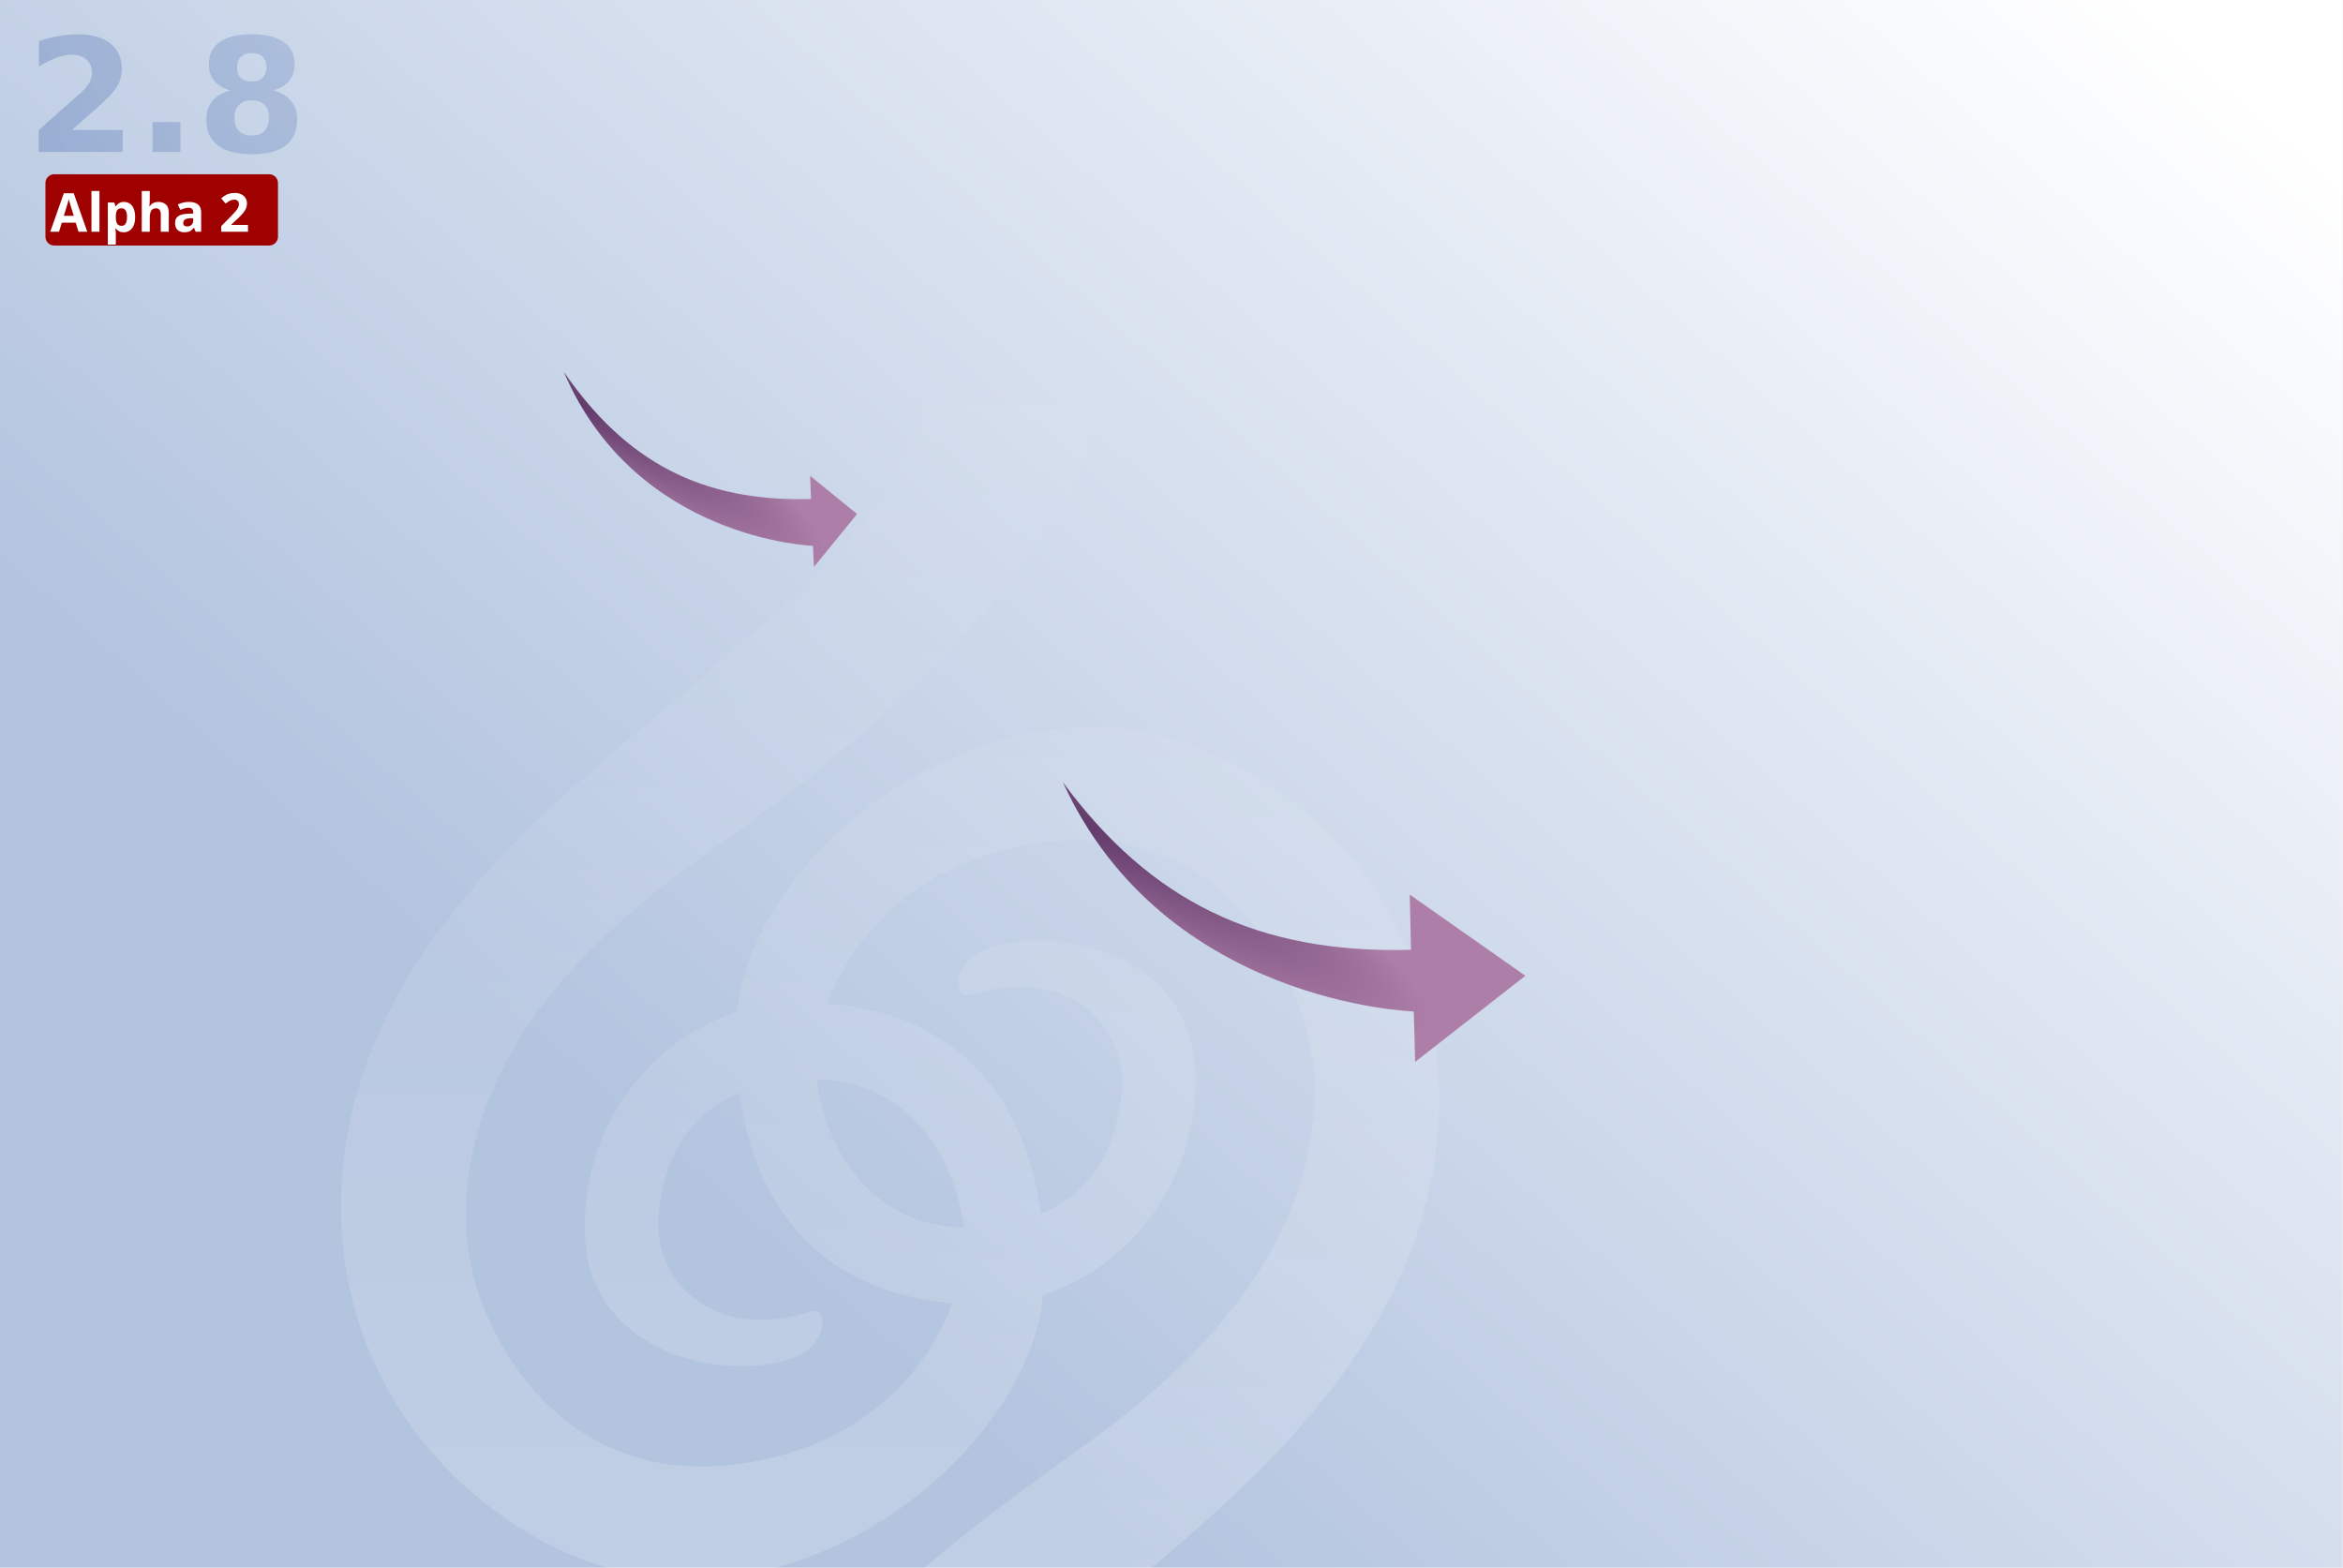
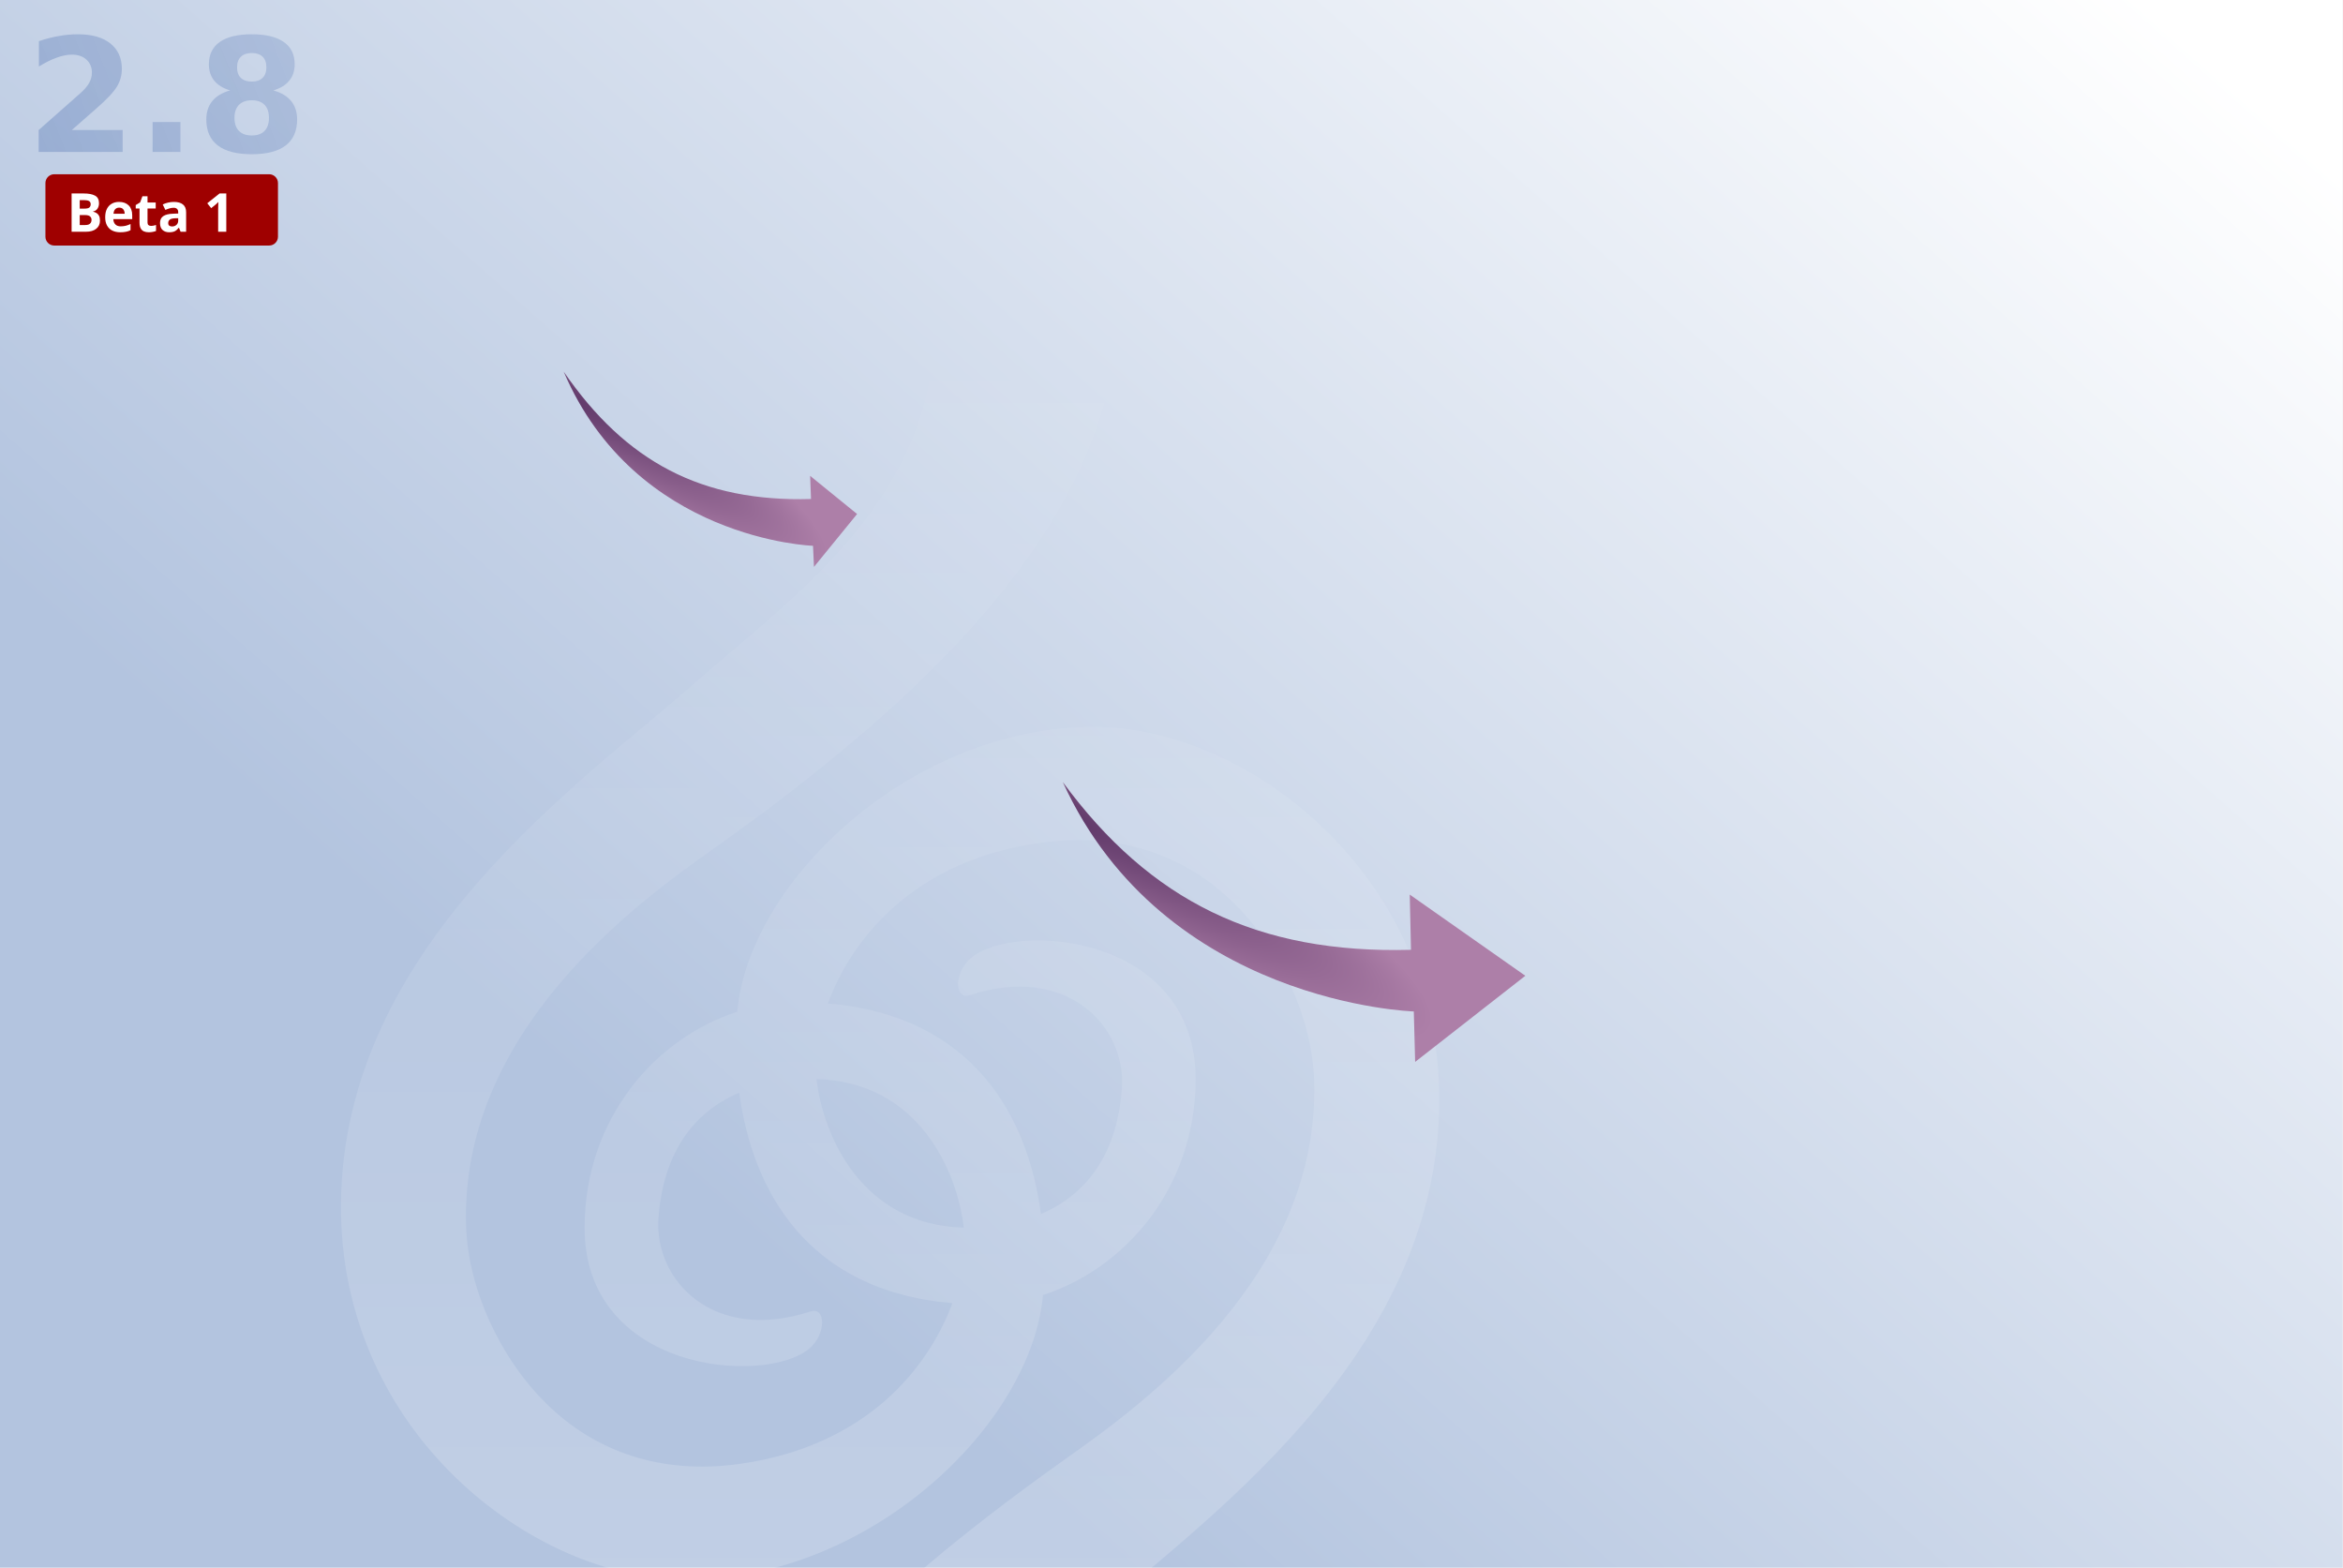
<svg xmlns="http://www.w3.org/2000/svg" xmlns:xlink="http://www.w3.org/1999/xlink" width="568" height="380" id="svg2" version="1.0">
  <defs id="defs4">
    <linearGradient id="linearGradient6206">
      <stop style="stop-color:#174398;stop-opacity:0.304;" offset="0" id="stop6208" />
      <stop style="stop-color:#174398;stop-opacity:0.081;" offset="1" id="stop6210" />
    </linearGradient>
    <linearGradient id="linearGradient6562">
      <stop style="stop-color:#b3c4df;stop-opacity:1;" offset="0" id="stop6564" />
      <stop style="stop-color:#ffffff;stop-opacity:1;" offset="1" id="stop6566" />
    </linearGradient>
    <linearGradient id="linearGradient8252">
      <stop style="stop-color:#ffffff;stop-opacity:0;" offset="0" id="stop8254" />
      <stop style="stop-color:#ffffff;stop-opacity:0.893;" offset="1" id="stop8256" />
    </linearGradient>
    <linearGradient id="linearGradient6897">
      <stop id="stop6899" style="stop-color:#5c3566;stop-opacity:1;" offset="0" />
      <stop id="stop6901" style="stop-color:#ad7fa8;stop-opacity:1;" offset="1" />
    </linearGradient>
    <linearGradient xlink:href="#linearGradient6562" id="linearGradient5526" gradientUnits="userSpaceOnUse" x1="24.867" y1="2743.993" x2="266.825" y2="2454.39" gradientTransform="matrix(1.151927,0,0,1.220193,233.5487,-3078.408)" />
    <linearGradient xlink:href="#linearGradient8252" id="linearGradient5540" gradientUnits="userSpaceOnUse" gradientTransform="translate(-2396.349,704.5859)" x1="2609.625" y1="-733.625" x2="2609.625" y2="-324.812" />
    <radialGradient xlink:href="#linearGradient6897" id="radialGradient6336" cx="164.564" cy="3692.425" fx="164.564" fy="3692.425" r="73.639" gradientTransform="matrix(1.242284,0.7337163,-0.1319094,0.2233377,535.5265,-854.2616)" gradientUnits="userSpaceOnUse" />
    <linearGradient xlink:href="#linearGradient6206" id="linearGradient6215" x1="120.051" y1="3693.115" x2="333.141" y2="3610.13" gradientUnits="userSpaceOnUse" gradientTransform="translate(-176.8,-3730.12)" />
    <radialGradient xlink:href="#linearGradient6897" id="radialGradient3028" gradientUnits="userSpaceOnUse" gradientTransform="matrix(0.8825016,0.5571656,-0.0937066,0.169597,333.3205,-727.6661)" cx="164.564" cy="3692.425" fx="164.564" fy="3692.425" r="73.639" />
  </defs>
  <g id="layer1" transform="translate(2.512011,104.2266)" style="display:inline">
    <g id="g3870" transform="translate(635.664,2901.013)" />
    <g id="g3915" transform="translate(847.6669,2546.493)" />
    <g id="g4049" transform="translate(396.7015,776.3528)" />
    <rect style="fill:#eeeeec;fill-opacity:1;fill-rule:nonzero;stroke:none;stroke-width:2;marker:none;visibility:visible;display:none;overflow:visible;enable-background:accumulate" id="rect6284" width="48" height="48" x="-1661.813" y="-2051.117" />
    <rect y="-1975.117" x="-1654.876" height="32" width="32" id="rect6592" style="fill:#eeeeec;fill-opacity:1;fill-rule:nonzero;stroke:none;stroke-width:2;marker:none;visibility:visible;display:none;overflow:visible;enable-background:accumulate" />
    <rect style="fill:#eeeeec;fill-opacity:1;fill-rule:nonzero;stroke:none;stroke-width:2;marker:none;visibility:visible;display:none;overflow:visible;enable-background:accumulate" id="rect6749" width="22" height="22" x="-1654.876" y="-1924.055" />
    <rect y="-1882.113" x="-1654.876" height="16" width="16" id="rect6833" style="fill:#eeeeec;fill-opacity:1;fill-rule:nonzero;stroke:none;stroke-width:2;marker:none;visibility:visible;display:none;overflow:visible;enable-background:accumulate" />
    <rect y="-1925.117" x="-1630.876" height="24" width="24" id="rect8104" style="fill:#eeeeec;fill-opacity:1;fill-rule:nonzero;stroke:none;stroke-width:2;marker:none;visibility:visible;display:none;overflow:visible;enable-background:accumulate" />
    <flowRoot xml:space="preserve" id="flowRoot6492" style="font-size:12px;font-style:normal;font-weight:normal;fill:#000000;fill-opacity:1;stroke:none;font-family:Bitstream Vera Sans" transform="translate(126.2,-84.12027)">
      <flowRegion id="flowRegion6494">
        <rect id="rect6496" width="375.557" height="111.901" x="3084.162" y="-680.943" />
      </flowRegion>
      <flowPara id="flowPara6498" />
    </flowRoot>
    <text xml:space="preserve" style="font-size:12px;font-style:normal;font-weight:normal;fill:#000000;fill-opacity:1;stroke:none;font-family:Bitstream Vera Sans" x="3258.283" y="-672.06" id="text6500">
      <tspan id="tspan6502" x="3258.283" y="-672.06" />
    </text>
    <rect style="fill:url(#linearGradient5526);fill-opacity:1;fill-rule:nonzero;stroke:none;stroke-width:1.364px;marker:none;visibility:visible;display:inline;overflow:visible;enable-background:accumulate" id="rect5451" width="567.9" height="380.7" x="-2.512" y="-104.927" ry="0" />
    <path style="opacity:0.271;fill:url(#linearGradient5540);fill-opacity:1;fill-rule:evenodd;stroke:none;display:inline" d="m 223.775,-29.039 c 0.046,1.018 0.047,2.039 0.062,3.062 0.613,42.702 -34.43,66.607 -57.625,87.063 -27.696,24.424 -85.6,64.028 -86.062,126.594 -0.407,55.265 46.557,91.027 83.687,91.031 44.471,0.006 83.644,-37.476 86.5,-69 19.767,-6.406 36.889,-25.765 37,-52.188 0.146,-35.074 -43.395,-38.523 -54.375,-29.594 -4.264,3.469 -4.15,10.333 -0.375,9.094 23.444,-7.703 37.95,7.492 36.875,22.594 -1.063,14.914 -7.749,25.416 -19.625,30.438 -3.149,-23.499 -16.27,-48.015 -51.656,-51.031 5.75,-15.518 20.648,-34.641 51.625,-38.969 19.148,-2.675 35.032,3.128 46.625,14.469 11.591,11.341 19.114,28.216 19.625,43 1.64,47.44 -41.574,78.681 -59.719,91.531 -54.458,38.569 -96.821,80.638 -98.719,130.719 l 45.156,0 c -0.048,-1.018 -0.018,-2.039 -0.031,-3.062 -0.615,-42.702 34.428,-66.639 57.625,-87.094 27.696,-24.424 85.569,-63.997 86.031,-126.562 0.409,-55.265 -46.557,-91.058 -83.688,-91.063 -44.478,-0.006 -83.651,37.506 -86.5,69.031 -19.767,6.406 -36.89,25.764 -37,52.188 -0.148,35.073 43.395,38.492 54.375,29.562 4.266,-3.469 4.148,-10.333 0.375,-9.094 -23.445,7.703 -37.919,-7.461 -36.844,-22.562 1.063,-14.912 7.721,-25.447 19.594,-30.469 3.142,23.509 16.254,48.013 51.656,51.031 -5.752,15.517 -20.651,34.641 -51.625,38.969 -19.146,2.675 -35.034,-3.096 -46.625,-14.438 -11.593,-11.341 -19.114,-28.216 -19.625,-43 -1.638,-47.441 41.608,-78.681 59.75,-91.531 54.458,-38.569 96.791,-80.638 98.687,-130.719 l -45.156,0 z m -28.344,186.406 c 24.774,0.603 34.157,22.422 35.688,36 -24.755,-0.605 -34.148,-22.421 -35.688,-36 z" id="path5518" />
    <path style="fill:url(#radialGradient6336);fill-opacity:1;fill-rule:evenodd;stroke:none" d="m 255.133,85.355 c 24.598,53.827 85.096,55.606 85.096,55.606 l 0.325,12.231 26.713,-20.877 -28.021,-19.681 0.301,13.386 c -37.253,0.995 -63.192,-11.794 -84.414,-40.666 z" id="path6326" />
    <text xml:space="preserve" style="font-size:38.439px;font-style:normal;font-weight:normal;fill:url(#linearGradient6215);fill-opacity:1;stroke:none;font-family:Bitstream Vera Sans" x="3.812" y="-67.386" id="text5419">
      <tspan id="tspan5421" x="3.812" y="-67.386" style="font-weight:bold;fill:url(#linearGradient6215);fill-opacity:1">2.8</tspan>
    </text>
    <rect style="fill:#9f0000;fill-opacity:1;fill-rule:nonzero;stroke:none;stroke-width:0.497;marker:none;visibility:visible;display:inline;overflow:visible;enable-background:accumulate" id="rect5520-2-0" width="56.374" height="17.284" x="8.501" y="-61.989" ry="2.141" />
-     <text xml:space="preserve" style="font-size:13px;font-style:normal;font-variant:normal;font-weight:900;font-stretch:normal;text-align:start;line-height:125%;writing-mode:lr-tb;text-anchor:start;fill:#ffffff;fill-opacity:1;stroke:none;display:inline;font-family:Arial Black;-inkscape-font-specification:'Arial Black, Heavy'" x="9.675" y="-48.048" id="text5522-9-5">
-       <tspan id="tspan5524-3-9" x="9.675" y="-48.048" style="font-size:13px;font-style:normal;font-variant:normal;font-weight:900;font-stretch:normal;text-align:start;line-height:125%;writing-mode:lr-tb;text-anchor:start;font-family:Arial Black;-inkscape-font-specification:'Arial Black, Heavy'">Alpha 2</tspan>
+     <text xml:space="preserve" style="font-size:13px;font-style:normal;font-variant:normal;font-weight:900;font-stretch:normal;text-align:start;line-height:125%;writing-mode:lr-tb;text-anchor:start;fill:#ffffff;fill-opacity:1;stroke:none;display:inline;font-family:Arial Black;-inkscape-font-specification:'Arial Black, Heavy'" x="13.675" y="-48.048" id="text5522-9-5">
+       <tspan id="tspan5524-3-9" x="13.675" y="-48.048" style="font-size:13px;font-style:normal;font-variant:normal;font-weight:900;font-stretch:normal;text-align:start;line-height:125%;writing-mode:lr-tb;text-anchor:start;font-family:Arial Black;-inkscape-font-specification:'Arial Black, Heavy'">Beta 1</tspan>
    </text>
    <path id="path3026" d="m 134.133,-14.145 c 17.474,40.875 60.451,42.226 60.451,42.226 l 0.231,5.112 10.452,-12.816 -11.381,-9.25 0.214,5.609 C 167.635,17.492 149.209,7.78 134.133,-14.145 z" style="fill:url(#radialGradient3028);fill-opacity:1;fill-rule:evenodd;stroke:none" />
  </g>
  <path style="fill:none;stroke:#000000;stroke-width:1px;stroke-linecap:butt;stroke-linejoin:miter;stroke-opacity:1" id="path22354" d="m 5321.675,-21894.952 0,-100 43.372,-73.913 39.709,-16.338 -39.709,16.338 4.642,-45.671 -4.642,45.671 -43.372,73.913 -21.795,-46.548 1.356,-44.428 -1.356,44.428 -35.842,-24.64 35.842,24.64 21.795,46.548 0,100" />
</svg>
